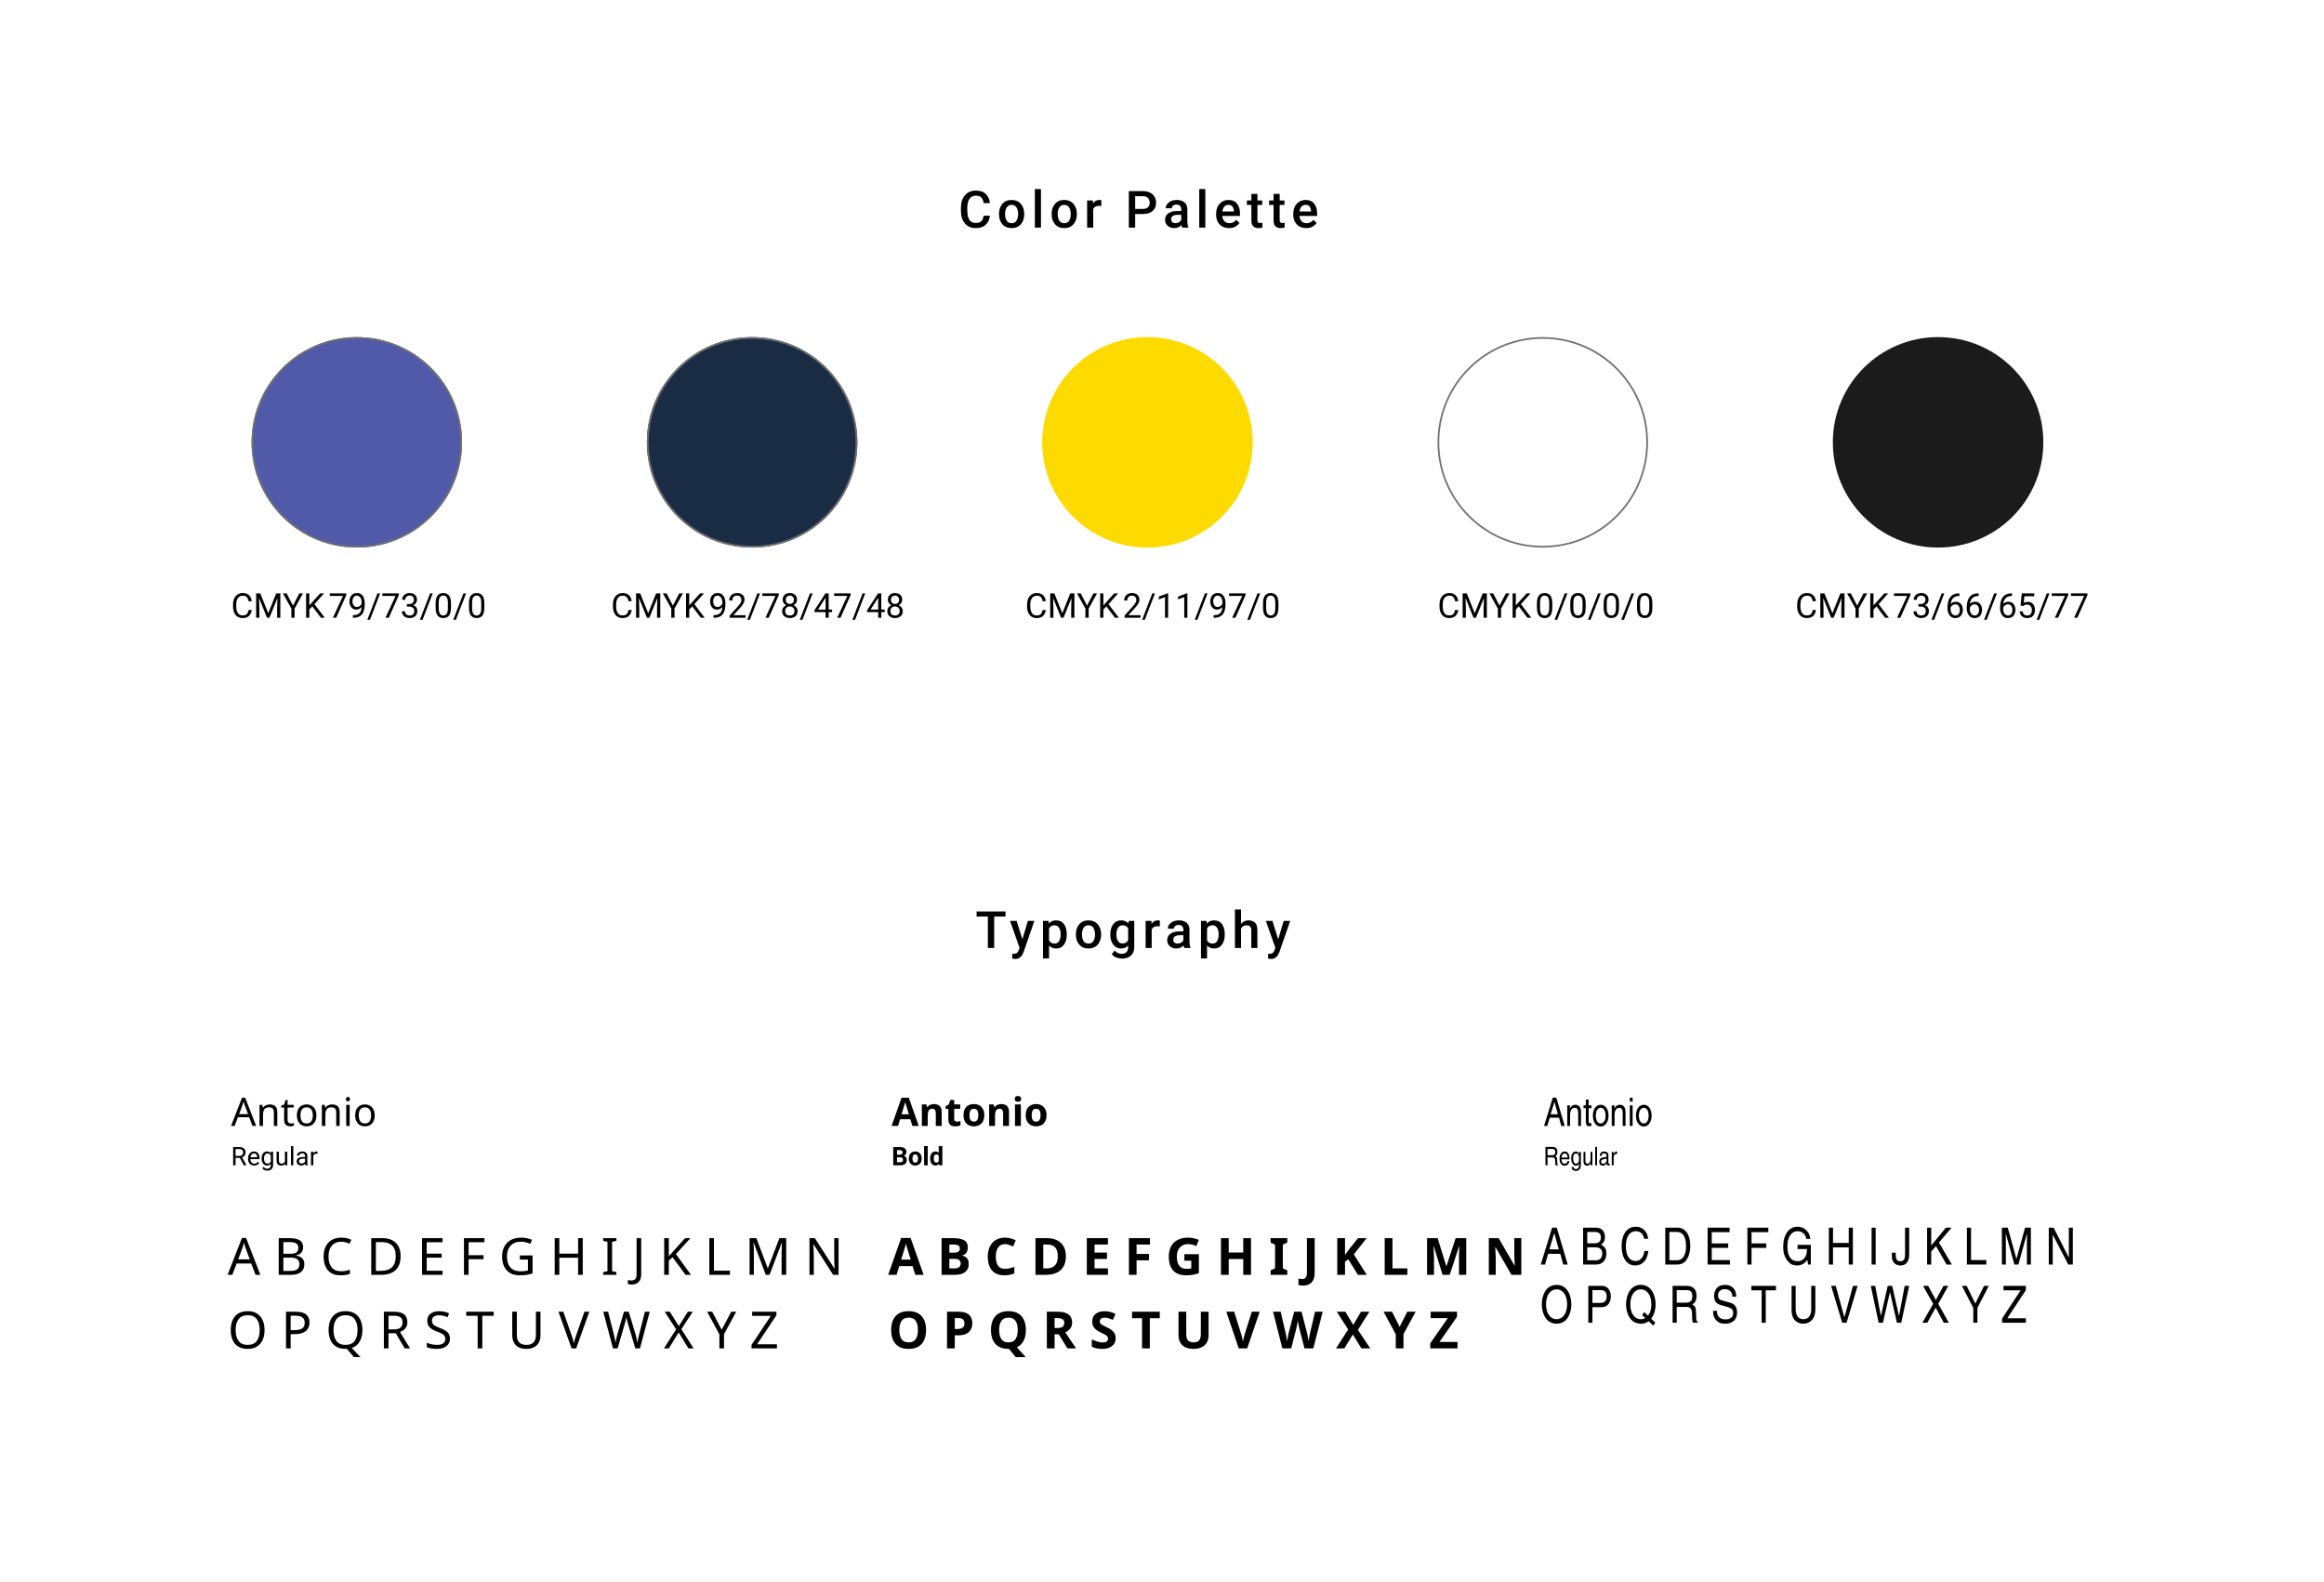
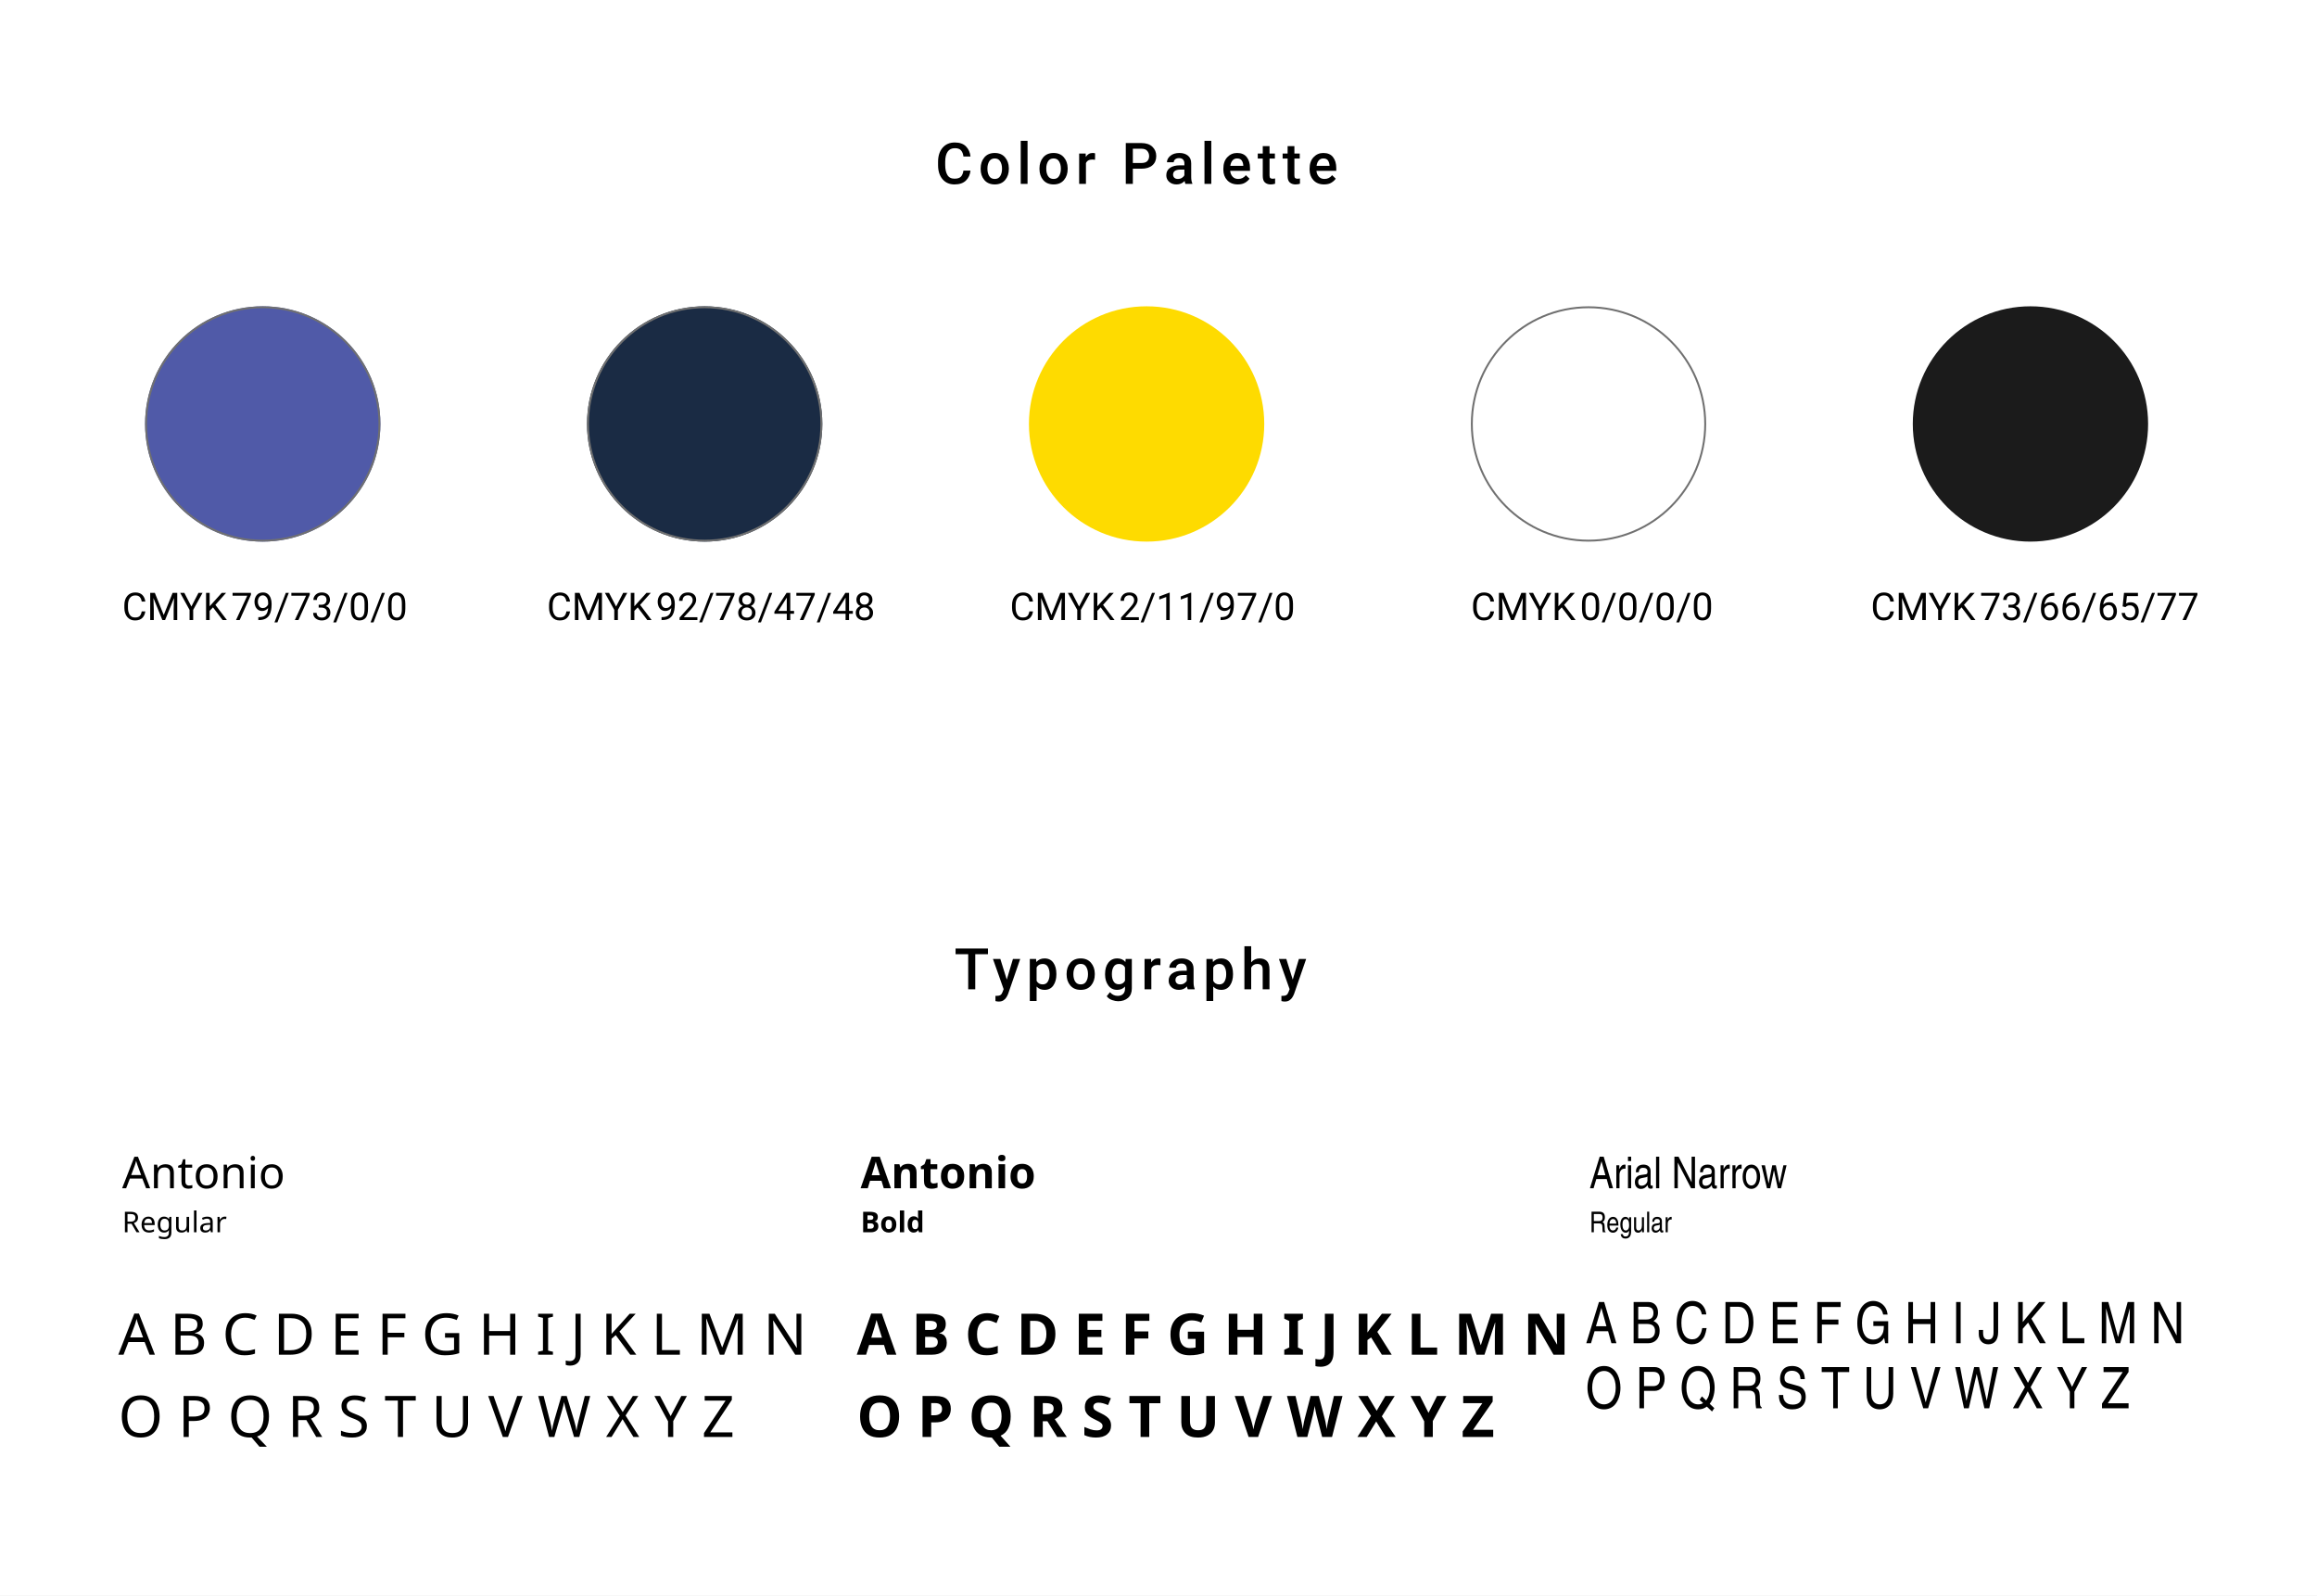
- <svg xmlns="http://www.w3.org/2000/svg" width="1358" height="924" viewBox="0 0 1358 924">
+ <svg xmlns="http://www.w3.org/2000/svg" width="1211.12" height="833.994" viewBox="0 0 1211.12 833.994">
  <defs>
    <clipPath id="clip-path">
      <rect width="1113" height="187" fill="none" />
    </clipPath>
-     <clipPath id="clip-Web_1920_1">
-       <rect width="1358" height="924" />
-     </clipPath>
  </defs>
-   <g id="Web_1920_1" data-name="Web 1920 – 1" clip-path="url(#clip-Web_1920_1)">
-     <rect width="1358" height="924" fill="#fff" />
-     <g id="Group_1" data-name="Group 1" transform="translate(-152 -2889.185)">
-       <path id="Path_262" data-name="Path 262" d="M0,0H1123.387V797.908H0Z" transform="translate(264.326 2962.171)" fill="#fff" />
-       <g id="Repeat_Grid_1" data-name="Repeat Grid 1" transform="translate(285 3086.185)" clip-path="url(#clip-path)">
-         <g transform="translate(-300 -2677.185)">
-           <g id="Component_1_1" data-name="Component 1 – 1" transform="translate(314 2677.185)">
-             <g id="Ellipse_5" data-name="Ellipse 5" fill="#505aa8" stroke="#707070" stroke-width="1">
-               <circle cx="61.5" cy="61.5" r="61.5" stroke="none" />
-               <circle cx="61.5" cy="61.5" r="61" fill="none" />
-             </g>
-           </g>
-           <g id="Component_2_1" data-name="Component 2 – 1" transform="translate(302 2822.185)">
-             <text id="CMYK" transform="translate(0 19)" font-size="20" font-family="Roboto-Regular, Roboto">
-               <tspan x="0" y="0">CMYK</tspan>
-             </text>
-             <text id="_79_73_0_0" data-name=" 79/73/0/0" transform="translate(52 19)" font-size="20" font-family="Roboto-Regular, Roboto">
-               <tspan x="0" y="0" xml:space="preserve"> 79/73/0/0</tspan>
-             </text>
+   <g id="Group_1" data-name="Group 1" transform="translate(-223.163 -2926.085)">
+     <path id="Path_262" data-name="Path 262" d="M0,0H1211.12V833.994H0Z" transform="translate(223.163 2926.085)" fill="#fff" />
+     <g id="Repeat_Grid_1" data-name="Repeat Grid 1" transform="translate(285 3086.185)" clip-path="url(#clip-path)">
+       <g transform="translate(-300 -2677.185)">
+         <g id="Component_1_1" data-name="Component 1 – 1" transform="translate(314 2677.185)">
+           <g id="Ellipse_5" data-name="Ellipse 5" fill="#505aa8" stroke="#707070" stroke-width="1">
+             <circle cx="61.5" cy="61.5" r="61.5" stroke="none" />
+             <circle cx="61.5" cy="61.5" r="61" fill="none" />
          </g>
        </g>
-         <g transform="translate(-69 -2677.185)">
-           <g id="Component_1_1-2" data-name="Component 1 – 1" transform="translate(314 2677.185)">
-             <g id="Ellipse_5-2" data-name="Ellipse 5" fill="#1a2b44" stroke="#707070" stroke-width="1">
-               <circle cx="61.5" cy="61.5" r="61.5" stroke="none" />
-               <circle cx="61.5" cy="61.5" r="61" fill="none" />
-             </g>
-           </g>
-           <g id="Component_2_1-2" data-name="Component 2 – 1" transform="translate(293 2822.185)">
-             <text id="CMYK-2" data-name="CMYK" transform="translate(0 19)" font-size="20" font-family="Roboto-Regular, Roboto">
-               <tspan x="0" y="0">CMYK</tspan>
-             </text>
-             <g id="Component_3_1" data-name="Component 3 – 1" transform="translate(52)">
-               <text id="_92_78_47_48" data-name=" 92/78/47/48" transform="translate(0 19)" font-size="20" font-family="Roboto-Regular, Roboto">
-                 <tspan x="0" y="0" xml:space="preserve"> 92/78/47/48</tspan>
-               </text>
-             </g>
+         <g id="Component_2_1" data-name="Component 2 – 1" transform="translate(302 2822.185)">
+           <text id="CMYK" transform="translate(0 19)" font-size="20" font-family="Roboto-Regular, Roboto">
+             <tspan x="0" y="0">CMYK</tspan>
+           </text>
+           <text id="_79_73_0_0" data-name=" 79/73/0/0" transform="translate(52 19)" font-size="20" font-family="Roboto-Regular, Roboto">
+             <tspan x="0" y="0" xml:space="preserve"> 79/73/0/0</tspan>
+           </text>
+         </g>
+       </g>
+       <g transform="translate(-69 -2677.185)">
+         <g id="Component_1_1-2" data-name="Component 1 – 1" transform="translate(314 2677.185)">
+           <g id="Ellipse_5-2" data-name="Ellipse 5" fill="#1a2b44" stroke="#707070" stroke-width="1">
+             <circle cx="61.5" cy="61.5" r="61.5" stroke="none" />
+             <circle cx="61.5" cy="61.5" r="61" fill="none" />
          </g>
        </g>
-         <g transform="translate(162 -2677.185)">
-           <g id="Component_1_1-3" data-name="Component 1 – 1" transform="translate(314 2677.185)">
-             <circle id="Ellipse_5-3" data-name="Ellipse 5" cx="61.5" cy="61.5" r="61.5" fill="#fedb00" />
-           </g>
-           <g id="Component_2_1-3" data-name="Component 2 – 1" transform="translate(304 2822.185)">
-             <text id="CMYK-3" data-name="CMYK" transform="translate(0 19)" font-size="20" font-family="Roboto-Regular, Roboto">
-               <tspan x="0" y="0">CMYK</tspan>
-             </text>
-             <text id="_2_11_97_0" data-name=" 2/11/97/0" transform="translate(52 19)" font-size="20" font-family="Roboto-Regular, Roboto">
-               <tspan x="0" y="0" xml:space="preserve"> 2/11/97/0</tspan>
-             </text>
-           </g>
-         </g>
-         <g transform="translate(393 -2677.185)">
-           <g id="Component_1_1-4" data-name="Component 1 – 1" transform="translate(314 2677.185)">
-             <g id="Ellipse_5-4" data-name="Ellipse 5" fill="#fff" stroke="#707070" stroke-width="1">
-               <circle cx="61.5" cy="61.5" r="61.5" stroke="none" />
-               <circle cx="61.5" cy="61.5" r="61" fill="none" />
-             </g>
-           </g>
-           <g id="Component_2_1-4" data-name="Component 2 – 1" transform="translate(314 2822.185)">
-             <text id="CMYK-4" data-name="CMYK" transform="translate(0 19)" font-size="20" font-family="Roboto-Regular, Roboto">
-               <tspan x="0" y="0">CMYK</tspan>
-             </text>
-             <text id="_0_0_0_0" data-name=" 0/0/0/0" transform="translate(52 19)" font-size="20" font-family="Roboto-Regular, Roboto">
-               <tspan x="0" y="0" xml:space="preserve"> 0/0/0/0</tspan>
-             </text>
-           </g>
-         </g>
-         <g transform="translate(624 -2677.185)">
-           <g id="Component_1_1-5" data-name="Component 1 – 1" transform="translate(314 2677.185)">
-             <circle id="Ellipse_5-5" data-name="Ellipse 5" cx="61.5" cy="61.5" r="61.5" fill="#1b1b1b" />
-           </g>
-           <g id="Component_2_1-5" data-name="Component 2 – 1" transform="translate(292 2822.185)">
-             <text id="CMYK-5" data-name="CMYK" transform="translate(0 19)" font-size="20" font-family="Roboto-Regular, Roboto">
-               <tspan x="0" y="0">CMYK</tspan>
-             </text>
-             <text id="_73_66_65_77" data-name=" 73/66/65/77" transform="translate(52 19)" font-size="20" font-family="Roboto-Regular, Roboto">
-               <tspan x="0" y="0" xml:space="preserve"> 73/66/65/77</tspan>
+         <g id="Component_2_1-2" data-name="Component 2 – 1" transform="translate(293 2822.185)">
+           <text id="CMYK-2" data-name="CMYK" transform="translate(0 19)" font-size="20" font-family="Roboto-Regular, Roboto">
+             <tspan x="0" y="0">CMYK</tspan>
+           </text>
+           <g id="Component_3_1" data-name="Component 3 – 1" transform="translate(52)">
+             <text id="_92_78_47_48" data-name=" 92/78/47/48" transform="translate(0 19)" font-size="20" font-family="Roboto-Regular, Roboto">
+               <tspan x="0" y="0" xml:space="preserve"> 92/78/47/48</tspan>
            </text>
          </g>
        </g>
      </g>
-       <text id="Color_Palette" data-name="Color Palette" transform="translate(712 3022.185)" font-size="30" font-family="Roboto-Medium, Roboto" font-weight="500" letter-spacing="0.1em">
-         <tspan x="0" y="0">Color Palette</tspan>
-       </text>
-       <text id="Typography" transform="translate(722 3443.185)" font-size="30" font-family="Roboto-Medium, Roboto" font-weight="500" letter-spacing="0.1em">
-         <tspan x="0" y="0">Typography</tspan>
-       </text>
-       <text id="Antonio" transform="translate(287 3547.185)" font-size="23" font-family="Antonio-Regular, Antonio">
+       <g transform="translate(162 -2677.185)">
+         <g id="Component_1_1-3" data-name="Component 1 – 1" transform="translate(314 2677.185)">
+           <circle id="Ellipse_5-3" data-name="Ellipse 5" cx="61.5" cy="61.5" r="61.5" fill="#fedb00" />
+         </g>
+         <g id="Component_2_1-3" data-name="Component 2 – 1" transform="translate(304 2822.185)">
+           <text id="CMYK-3" data-name="CMYK" transform="translate(0 19)" font-size="20" font-family="Roboto-Regular, Roboto">
+             <tspan x="0" y="0">CMYK</tspan>
+           </text>
+           <text id="_2_11_97_0" data-name=" 2/11/97/0" transform="translate(52 19)" font-size="20" font-family="Roboto-Regular, Roboto">
+             <tspan x="0" y="0" xml:space="preserve"> 2/11/97/0</tspan>
+           </text>
+         </g>
+       </g>
+       <g transform="translate(393 -2677.185)">
+         <g id="Component_1_1-4" data-name="Component 1 – 1" transform="translate(314 2677.185)">
+           <g id="Ellipse_5-4" data-name="Ellipse 5" fill="#fff" stroke="#707070" stroke-width="1">
+             <circle cx="61.5" cy="61.5" r="61.5" stroke="none" />
+             <circle cx="61.5" cy="61.5" r="61" fill="none" />
+           </g>
+         </g>
+         <g id="Component_2_1-4" data-name="Component 2 – 1" transform="translate(314 2822.185)">
+           <text id="CMYK-4" data-name="CMYK" transform="translate(0 19)" font-size="20" font-family="Roboto-Regular, Roboto">
+             <tspan x="0" y="0">CMYK</tspan>
+           </text>
+           <text id="_0_0_0_0" data-name=" 0/0/0/0" transform="translate(52 19)" font-size="20" font-family="Roboto-Regular, Roboto">
+             <tspan x="0" y="0" xml:space="preserve"> 0/0/0/0</tspan>
+           </text>
+         </g>
+       </g>
+       <g transform="translate(624 -2677.185)">
+         <g id="Component_1_1-5" data-name="Component 1 – 1" transform="translate(314 2677.185)">
+           <circle id="Ellipse_5-5" data-name="Ellipse 5" cx="61.5" cy="61.5" r="61.5" fill="#1b1b1b" />
+         </g>
+         <g id="Component_2_1-5" data-name="Component 2 – 1" transform="translate(292 2822.185)">
+           <text id="CMYK-5" data-name="CMYK" transform="translate(0 19)" font-size="20" font-family="Roboto-Regular, Roboto">
+             <tspan x="0" y="0">CMYK</tspan>
+           </text>
+           <text id="_73_66_65_77" data-name=" 73/66/65/77" transform="translate(52 19)" font-size="20" font-family="Roboto-Regular, Roboto">
+             <tspan x="0" y="0" xml:space="preserve"> 73/66/65/77</tspan>
+           </text>
+         </g>
+       </g>
+     </g>
+     <text id="Color_Palette" data-name="Color Palette" transform="translate(712 3022.185)" font-size="30" font-family="Roboto-Medium, Roboto" font-weight="500" letter-spacing="0.1em">
+       <tspan x="0" y="0">Color Palette</tspan>
+     </text>
+     <text id="Typography" transform="translate(722 3443.185)" font-size="30" font-family="Roboto-Medium, Roboto" font-weight="500" letter-spacing="0.1em">
+       <tspan x="0" y="0">Typography</tspan>
+     </text>
+     <text id="Antonio" transform="translate(287 3547.185)" font-size="23" font-family="Antonio-Regular, Antonio">
+       <tspan x="0" y="0">Antonio</tspan>
+     </text>
+     <text id="Arial_Narrow" data-name="Arial Narrow" transform="translate(1054 3547.185)" font-size="23" font-family="ArialNarrow, Arial Narrow">
+       <tspan x="0" y="0">Arial Narrow</tspan>
+     </text>
+     <text id="A_B_C_D_E_F_G_H_I_J_K_L_M_N_O_P_Q_R_S_T_U_V_W_X_Y_Z" data-name="A B C D E F G H I J K L M N  O P Q R S T U V W X Y Z" transform="translate(285 3600.185)" font-size="30" font-family="Antonio-Regular, Antonio">
+       <tspan x="0" y="34">A B C D E F G H I J K L M N </tspan>
+       <tspan x="0" y="77">O P Q R S T U V W X Y Z</tspan>
+     </text>
+     <text id="A_B_C_D_E_F_G_H_I_J_K_L_M_N_O_P_Q_R_S_T_U_V_W_X_Y_Z-2" data-name="A B C D E F G H I J K L M N  O P Q R S T U V W X Y Z" transform="translate(1052 3600.185)" font-size="30" font-family="ArialNarrow, Arial Narrow">
+       <tspan x="0" y="28">A B C D E F G H I J K L M N </tspan>
+       <tspan x="0" y="62">O P Q R S T U V W X Y Z</tspan>
+     </text>
+     <text id="Regular" transform="translate(287 3570.185)" font-size="15" font-family="Antonio-Regular, Antonio">
+       <tspan x="0" y="0">Regular</tspan>
+     </text>
+     <g id="Group_2" data-name="Group 2" transform="translate(-31 50)">
+       <text id="Antonio-2" data-name="Antonio" transform="translate(704 3497.185)" font-size="23" font-family="Antonio-Bold, Antonio" font-weight="700">
        <tspan x="0" y="0">Antonio</tspan>
      </text>
-       <text id="Antonio-2" data-name="Antonio" transform="translate(1054 3547.185)" font-size="23" font-family="ArialNarrow, Arial Narrow">
-         <tspan x="0" y="0">Antonio</tspan>
-       </text>
-       <text id="A_B_C_D_E_F_G_H_I_J_K_L_M_N_O_P_Q_R_S_T_U_V_W_X_Y_Z" data-name="A B C D E F G H I J K L M N  O P Q R S T U V W X Y Z" transform="translate(285 3600.185)" font-size="30" font-family="Antonio-Regular, Antonio">
+       <text id="A_B_C_D_E_F_G_H_I_J_K_L_M_N_O_P_Q_R_S_T_U_V_W_X_Y_Z-3" data-name="A B C D E F G H I J K L M N  O P Q R S T U V W X Y Z" transform="translate(702 3550.185)" font-size="30" font-family="Antonio-Bold, Antonio" font-weight="700">
        <tspan x="0" y="34">A B C D E F G H I J K L M N </tspan>
        <tspan x="0" y="77">O P Q R S T U V W X Y Z</tspan>
      </text>
-       <text id="A_B_C_D_E_F_G_H_I_J_K_L_M_N_O_P_Q_R_S_T_U_V_W_X_Y_Z-2" data-name="A B C D E F G H I J K L M N  O P Q R S T U V W X Y Z" transform="translate(1052 3600.185)" font-size="30" font-family="ArialNarrow, Arial Narrow">
-         <tspan x="0" y="28">A B C D E F G H I J K L M N </tspan>
-         <tspan x="0" y="62">O P Q R S T U V W X Y Z</tspan>
-       </text>
-       <text id="Regular" transform="translate(287 3570.185)" font-size="15" font-family="Roboto-Regular, Roboto">
-         <tspan x="0" y="0">Regular</tspan>
-       </text>
-       <g id="Group_2" data-name="Group 2" transform="translate(-31 50)">
-         <text id="Antonio-3" data-name="Antonio" transform="translate(704 3497.185)" font-size="23" font-family="Antonio-Bold, Antonio" font-weight="700">
-           <tspan x="0" y="0">Antonio</tspan>
-         </text>
-         <text id="A_B_C_D_E_F_G_H_I_J_K_L_M_N_O_P_Q_R_S_T_U_V_W_X_Y_Z-3" data-name="A B C D E F G H I J K L M N  O P Q R S T U V W X Y Z" transform="translate(702 3550.185)" font-size="30" font-family="Antonio-Bold, Antonio" font-weight="700">
-           <tspan x="0" y="34">A B C D E F G H I J K L M N </tspan>
-           <tspan x="0" y="77">O P Q R S T U V W X Y Z</tspan>
-         </text>
-         <text id="Bold" transform="translate(704 3520.185)" font-size="15" font-family="Roboto-Bold, Roboto" font-weight="700">
-           <tspan x="0" y="0">Bold</tspan>
-         </text>
-       </g>
-       <text id="Regular-2" data-name="Regular" transform="translate(1054 3570.185)" font-size="15" font-family="ArialNarrow, Arial Narrow">
-         <tspan x="0" y="0">Regular</tspan>
+       <text id="Bold" transform="translate(704 3520.185)" font-size="15" font-family="Antonio-Bold, Antonio" font-weight="700">
+         <tspan x="0" y="0">Bold</tspan>
      </text>
    </g>
+     <text id="Regular-2" data-name="Regular" transform="translate(1054 3570.185)" font-size="15" font-family="ArialNarrow, Arial Narrow">
+       <tspan x="0" y="0">Regular</tspan>
+     </text>
  </g>
</svg>
